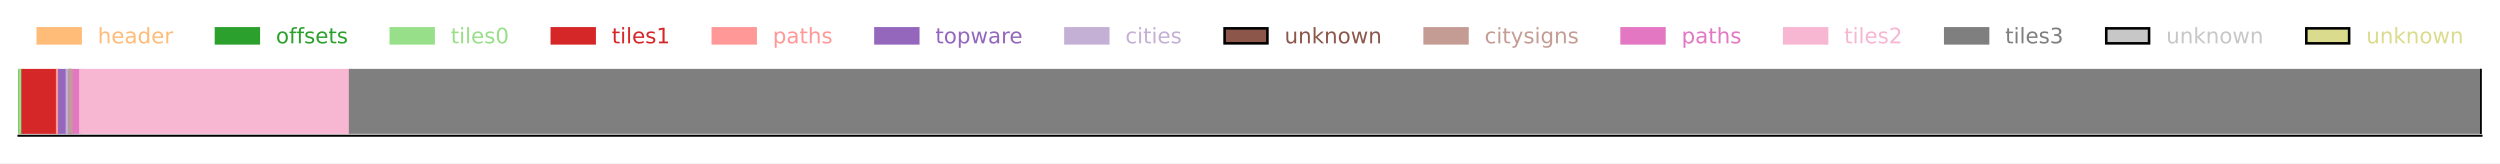
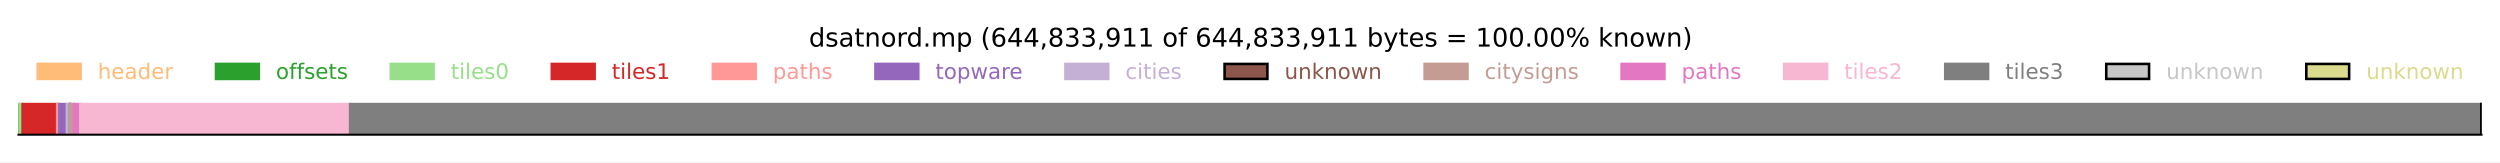
- <svg xmlns="http://www.w3.org/2000/svg" xmlns:xlink="http://www.w3.org/1999/xlink" width="972.635pt" height="63.502pt" viewBox="0 0 972.635 63.502" version="1.1">
+ <svg xmlns="http://www.w3.org/2000/svg" xmlns:xlink="http://www.w3.org/1999/xlink" width="972.635pt" height="63.1pt" viewBox="0 0 972.635 63.1" version="1.1">
  <defs>
    <style type="text/css">*{stroke-linejoin: round; stroke-linecap: butt}</style>
  </defs>
  <g id="figure_1">
    <g id="patch_1">
-       <path d="M 0 63.502  L 972.635 63.502  L 972.635 0  L 0 0  z " style="fill: #ffffff" />
+       <path d="M 0 63.1  L 972.635 63.1  L 972.635 0  L 0 0  z " style="fill: #ffffff" />
    </g>
    <g id="axes_1">
      <g id="patch_2">
-         <path d="M 7.2 52.802  L 965.435 52.802  L 965.435 26.091  L 7.2 26.091  z " style="fill: #ffffff" />
+         <path d="M 7.2 52.4  L 965.435 52.4  L 965.435 39.934  L 7.2 39.934  z " style="fill: #ffffff" />
      </g>
      <g id="patch_3">
-         <path d="M 7.2 51.588  L 7.2 51.588  L 7.2 27.305  L 7.2 27.305  z " clip-path="url(#pae60523524)" style="fill: #ffbb78; stroke: #ffbb78; stroke-linejoin: miter" />
+         <path d="M 7.2 51.833  L 7.2 51.833  L 7.2 40.501  L 7.2 40.501  z " clip-path="url(#pcaab669bfa)" style="fill: #ffbb78; stroke: #ffbb78; stroke-linejoin: miter" />
      </g>
      <g id="patch_4">
-         <path d="M 7.2 51.588  L 7.67 51.588  L 7.67 27.305  L 7.2 27.305  z " clip-path="url(#pae60523524)" style="fill: #2ca02c; stroke: #2ca02c; stroke-linejoin: miter" />
+         <path d="M 7.2 51.833  L 7.67 51.833  L 7.67 40.501  L 7.2 40.501  z " clip-path="url(#pcaab669bfa)" style="fill: #2ca02c; stroke: #2ca02c; stroke-linejoin: miter" />
      </g>
      <g id="patch_5">
-         <path d="M 7.67 51.588  L 8.79 51.588  L 8.79 27.305  L 7.67 27.305  z " clip-path="url(#pae60523524)" style="fill: #98df8a; stroke: #98df8a; stroke-linejoin: miter" />
+         <path d="M 7.67 51.833  L 8.79 51.833  L 8.79 40.501  L 7.67 40.501  z " clip-path="url(#pcaab669bfa)" style="fill: #98df8a; stroke: #98df8a; stroke-linejoin: miter" />
      </g>
      <g id="patch_6">
-         <path d="M 8.79 51.588  L 22.249 51.588  L 22.249 27.305  L 8.79 27.305  z " clip-path="url(#pae60523524)" style="fill: #d62728; stroke: #d62728; stroke-linejoin: miter" />
+         <path d="M 8.79 51.833  L 22.249 51.833  L 22.249 40.501  L 8.79 40.501  z " clip-path="url(#pcaab669bfa)" style="fill: #d62728; stroke: #d62728; stroke-linejoin: miter" />
      </g>
      <g id="patch_7">
-         <path d="M 22.249 51.588  L 23.093 51.588  L 23.093 27.305  L 22.249 27.305  z " clip-path="url(#pae60523524)" style="fill: #ff9896; stroke: #ff9896; stroke-linejoin: miter" />
+         <path d="M 22.249 51.833  L 23.093 51.833  L 23.093 40.501  L 22.249 40.501  z " clip-path="url(#pcaab669bfa)" style="fill: #ff9896; stroke: #ff9896; stroke-linejoin: miter" />
      </g>
      <g id="patch_8">
-         <path d="M 23.093 51.588  L 26.021 51.588  L 26.021 27.305  L 23.093 27.305  z " clip-path="url(#pae60523524)" style="fill: #9467bd; stroke: #9467bd; stroke-linejoin: miter" />
+         <path d="M 23.093 51.833  L 26.021 51.833  L 26.021 40.501  L 23.093 40.501  z " clip-path="url(#pcaab669bfa)" style="fill: #9467bd; stroke: #9467bd; stroke-linejoin: miter" />
      </g>
      <g id="patch_9">
-         <path d="M 26.021 51.588  L 27.295 51.588  L 27.295 27.305  L 26.021 27.305  z " clip-path="url(#pae60523524)" style="fill: #c5b0d5; stroke: #c5b0d5; stroke-linejoin: miter" />
+         <path d="M 26.021 51.833  L 27.295 51.833  L 27.295 40.501  L 26.021 40.501  z " clip-path="url(#pcaab669bfa)" style="fill: #c5b0d5; stroke: #c5b0d5; stroke-linejoin: miter" />
      </g>
      <g id="patch_10">
-         <path d="M 27.295 51.588  L 27.296 51.588  L 27.296 27.305  L 27.295 27.305  z " clip-path="url(#pae60523524)" style="fill: #8c564b; stroke: #000000; stroke-linejoin: miter" />
+         <path d="M 27.295 51.833  L 27.296 51.833  L 27.296 40.501  L 27.295 40.501  z " clip-path="url(#pcaab669bfa)" style="fill: #8c564b; stroke: #000000; stroke-linejoin: miter" />
      </g>
      <g id="patch_11">
-         <path d="M 27.296 51.588  L 28.753 51.588  L 28.753 27.305  L 27.296 27.305  z " clip-path="url(#pae60523524)" style="fill: #c49c94; stroke: #c49c94; stroke-linejoin: miter" />
+         <path d="M 27.296 51.833  L 28.753 51.833  L 28.753 40.501  L 27.296 40.501  z " clip-path="url(#pcaab669bfa)" style="fill: #c49c94; stroke: #c49c94; stroke-linejoin: miter" />
      </g>
      <g id="patch_12">
-         <path d="M 28.753 51.588  L 31.266 51.588  L 31.266 27.305  L 28.753 27.305  z " clip-path="url(#pae60523524)" style="fill: #e377c2; stroke: #e377c2; stroke-linejoin: miter" />
+         <path d="M 28.753 51.833  L 31.266 51.833  L 31.266 40.501  L 28.753 40.501  z " clip-path="url(#pcaab669bfa)" style="fill: #e377c2; stroke: #e377c2; stroke-linejoin: miter" />
      </g>
      <g id="patch_13">
-         <path d="M 31.266 51.588  L 136.22 51.588  L 136.22 27.305  L 31.266 27.305  z " clip-path="url(#pae60523524)" style="fill: #f7b6d2; stroke: #f7b6d2; stroke-linejoin: miter" />
+         <path d="M 31.266 51.833  L 136.22 51.833  L 136.22 40.501  L 31.266 40.501  z " clip-path="url(#pcaab669bfa)" style="fill: #f7b6d2; stroke: #f7b6d2; stroke-linejoin: miter" />
      </g>
      <g id="patch_14">
-         <path d="M 136.22 51.588  L 965.393 51.588  L 965.393 27.305  L 136.22 27.305  z " clip-path="url(#pae60523524)" style="fill: #7f7f7f; stroke: #7f7f7f; stroke-linejoin: miter" />
+         <path d="M 136.22 51.833  L 965.393 51.833  L 965.393 40.501  L 136.22 40.501  z " clip-path="url(#pcaab669bfa)" style="fill: #7f7f7f; stroke: #7f7f7f; stroke-linejoin: miter" />
      </g>
      <g id="patch_15">
-         <path d="M 965.393 51.588  L 965.422 51.588  L 965.422 27.305  L 965.393 27.305  z " clip-path="url(#pae60523524)" style="fill: #c7c7c7; stroke: #000000; stroke-linejoin: miter" />
+         <path d="M 965.393 51.833  L 965.422 51.833  L 965.422 40.501  L 965.393 40.501  z " clip-path="url(#pcaab669bfa)" style="fill: #c7c7c7; stroke: #000000; stroke-linejoin: miter" />
      </g>
      <g id="patch_16">
-         <path d="M 965.422 51.588  L 965.435 51.588  L 965.435 27.305  L 965.422 27.305  z " clip-path="url(#pae60523524)" style="fill: #dbdb8d; stroke: #000000; stroke-linejoin: miter" />
+         <path d="M 965.422 51.833  L 965.435 51.833  L 965.435 40.501  L 965.422 40.501  z " clip-path="url(#pcaab669bfa)" style="fill: #dbdb8d; stroke: #000000; stroke-linejoin: miter" />
      </g>
      <g id="patch_17">
-         <path d="M 7.2 52.802  L 965.435 52.802  " style="fill: none; stroke: #000000; stroke-width: 0.8; stroke-linejoin: miter; stroke-linecap: square" />
+         <path d="M 7.2 52.4  L 965.435 52.4  " style="fill: none; stroke: #000000; stroke-width: 0.8; stroke-linejoin: miter; stroke-linecap: square" />
      </g>
      <g id="legend_1">
+         <g id="text_1">
+           <g transform="translate(314.7114 18.13044) scale(0.1 -0.1)">
+             <defs>
+               <path id="DejaVuSans-64" d="M 2906 2969  L 2906 4863  L 3481 4863  L 3481 0  L 2906 0  L 2906 525  Q 2725 213 2448 61  Q 2172 -91 1784 -91  Q 1150 -91 751 415  Q 353 922 353 1747  Q 353 2572 751 3078  Q 1150 3584 1784 3584  Q 2172 3584 2448 3432  Q 2725 3281 2906 2969  z M 947 1747  Q 947 1113 1208 752  Q 1469 391 1925 391  Q 2381 391 2643 752  Q 2906 1113 2906 1747  Q 2906 2381 2643 2742  Q 2381 3103 1925 3103  Q 1469 3103 1208 2742  Q 947 2381 947 1747  z " transform="scale(0.015625)" />
+               <path id="DejaVuSans-73" d="M 2834 3397  L 2834 2853  Q 2591 2978 2328 3040  Q 2066 3103 1784 3103  Q 1356 3103 1142 2972  Q 928 2841 928 2578  Q 928 2378 1081 2264  Q 1234 2150 1697 2047  L 1894 2003  Q 2506 1872 2764 1633  Q 3022 1394 3022 966  Q 3022 478 2636 193  Q 2250 -91 1575 -91  Q 1294 -91 989 -36  Q 684 19 347 128  L 347 722  Q 666 556 975 473  Q 1284 391 1588 391  Q 1994 391 2212 530  Q 2431 669 2431 922  Q 2431 1156 2273 1281  Q 2116 1406 1581 1522  L 1381 1569  Q 847 1681 609 1914  Q 372 2147 372 2553  Q 372 3047 722 3315  Q 1072 3584 1716 3584  Q 2034 3584 2315 3537  Q 2597 3491 2834 3397  z " transform="scale(0.015625)" />
+               <path id="DejaVuSans-61" d="M 2194 1759  Q 1497 1759 1228 1600  Q 959 1441 959 1056  Q 959 750 1161 570  Q 1363 391 1709 391  Q 2188 391 2477 730  Q 2766 1069 2766 1631  L 2766 1759  L 2194 1759  z M 3341 1997  L 3341 0  L 2766 0  L 2766 531  Q 2569 213 2275 61  Q 1981 -91 1556 -91  Q 1019 -91 701 211  Q 384 513 384 1019  Q 384 1609 779 1909  Q 1175 2209 1959 2209  L 2766 2209  L 2766 2266  Q 2766 2663 2505 2880  Q 2244 3097 1772 3097  Q 1472 3097 1187 3025  Q 903 2953 641 2809  L 641 3341  Q 956 3463 1253 3523  Q 1550 3584 1831 3584  Q 2591 3584 2966 3190  Q 3341 2797 3341 1997  z " transform="scale(0.015625)" />
+               <path id="DejaVuSans-74" d="M 1172 4494  L 1172 3500  L 2356 3500  L 2356 3053  L 1172 3053  L 1172 1153  Q 1172 725 1289 603  Q 1406 481 1766 481  L 2356 481  L 2356 0  L 1766 0  Q 1100 0 847 248  Q 594 497 594 1153  L 594 3053  L 172 3053  L 172 3500  L 594 3500  L 594 4494  L 1172 4494  z " transform="scale(0.015625)" />
+               <path id="DejaVuSans-6e" d="M 3513 2113  L 3513 0  L 2938 0  L 2938 2094  Q 2938 2591 2744 2837  Q 2550 3084 2163 3084  Q 1697 3084 1428 2787  Q 1159 2491 1159 1978  L 1159 0  L 581 0  L 581 3500  L 1159 3500  L 1159 2956  Q 1366 3272 1645 3428  Q 1925 3584 2291 3584  Q 2894 3584 3203 3211  Q 3513 2838 3513 2113  z " transform="scale(0.015625)" />
+               <path id="DejaVuSans-6f" d="M 1959 3097  Q 1497 3097 1228 2736  Q 959 2375 959 1747  Q 959 1119 1226 758  Q 1494 397 1959 397  Q 2419 397 2687 759  Q 2956 1122 2956 1747  Q 2956 2369 2687 2733  Q 2419 3097 1959 3097  z M 1959 3584  Q 2709 3584 3137 3096  Q 3566 2609 3566 1747  Q 3566 888 3137 398  Q 2709 -91 1959 -91  Q 1206 -91 779 398  Q 353 888 353 1747  Q 353 2609 779 3096  Q 1206 3584 1959 3584  z " transform="scale(0.015625)" />
+               <path id="DejaVuSans-72" d="M 2631 2963  Q 2534 3019 2420 3045  Q 2306 3072 2169 3072  Q 1681 3072 1420 2755  Q 1159 2438 1159 1844  L 1159 0  L 581 0  L 581 3500  L 1159 3500  L 1159 2956  Q 1341 3275 1631 3429  Q 1922 3584 2338 3584  Q 2397 3584 2469 3576  Q 2541 3569 2628 3553  L 2631 2963  z " transform="scale(0.015625)" />
+               <path id="DejaVuSans-2e" d="M 684 794  L 1344 794  L 1344 0  L 684 0  L 684 794  z " transform="scale(0.015625)" />
+               <path id="DejaVuSans-6d" d="M 3328 2828  Q 3544 3216 3844 3400  Q 4144 3584 4550 3584  Q 5097 3584 5394 3201  Q 5691 2819 5691 2113  L 5691 0  L 5113 0  L 5113 2094  Q 5113 2597 4934 2840  Q 4756 3084 4391 3084  Q 3944 3084 3684 2787  Q 3425 2491 3425 1978  L 3425 0  L 2847 0  L 2847 2094  Q 2847 2600 2669 2842  Q 2491 3084 2119 3084  Q 1678 3084 1418 2786  Q 1159 2488 1159 1978  L 1159 0  L 581 0  L 581 3500  L 1159 3500  L 1159 2956  Q 1356 3278 1631 3431  Q 1906 3584 2284 3584  Q 2666 3584 2933 3390  Q 3200 3197 3328 2828  z " transform="scale(0.015625)" />
+               <path id="DejaVuSans-70" d="M 1159 525  L 1159 -1331  L 581 -1331  L 581 3500  L 1159 3500  L 1159 2969  Q 1341 3281 1617 3432  Q 1894 3584 2278 3584  Q 2916 3584 3314 3078  Q 3713 2572 3713 1747  Q 3713 922 3314 415  Q 2916 -91 2278 -91  Q 1894 -91 1617 61  Q 1341 213 1159 525  z M 3116 1747  Q 3116 2381 2855 2742  Q 2594 3103 2138 3103  Q 1681 3103 1420 2742  Q 1159 2381 1159 1747  Q 1159 1113 1420 752  Q 1681 391 2138 391  Q 2594 391 2855 752  Q 3116 1113 3116 1747  z " transform="scale(0.015625)" />
+               <path id="DejaVuSans-20" transform="scale(0.015625)" />
+               <path id="DejaVuSans-28" d="M 1984 4856  Q 1566 4138 1362 3434  Q 1159 2731 1159 2009  Q 1159 1288 1364 580  Q 1569 -128 1984 -844  L 1484 -844  Q 1016 -109 783 600  Q 550 1309 550 2009  Q 550 2706 781 3412  Q 1013 4119 1484 4856  L 1984 4856  z " transform="scale(0.015625)" />
+               <path id="DejaVuSans-36" d="M 2113 2584  Q 1688 2584 1439 2293  Q 1191 2003 1191 1497  Q 1191 994 1439 701  Q 1688 409 2113 409  Q 2538 409 2786 701  Q 3034 994 3034 1497  Q 3034 2003 2786 2293  Q 2538 2584 2113 2584  z M 3366 4563  L 3366 3988  Q 3128 4100 2886 4159  Q 2644 4219 2406 4219  Q 1781 4219 1451 3797  Q 1122 3375 1075 2522  Q 1259 2794 1537 2939  Q 1816 3084 2150 3084  Q 2853 3084 3261 2657  Q 3669 2231 3669 1497  Q 3669 778 3244 343  Q 2819 -91 2113 -91  Q 1303 -91 875 529  Q 447 1150 447 2328  Q 447 3434 972 4092  Q 1497 4750 2381 4750  Q 2619 4750 2861 4703  Q 3103 4656 3366 4563  z " transform="scale(0.015625)" />
+               <path id="DejaVuSans-34" d="M 2419 4116  L 825 1625  L 2419 1625  L 2419 4116  z M 2253 4666  L 3047 4666  L 3047 1625  L 3713 1625  L 3713 1100  L 3047 1100  L 3047 0  L 2419 0  L 2419 1100  L 313 1100  L 313 1709  L 2253 4666  z " transform="scale(0.015625)" />
+               <path id="DejaVuSans-2c" d="M 750 794  L 1409 794  L 1409 256  L 897 -744  L 494 -744  L 750 256  L 750 794  z " transform="scale(0.015625)" />
+               <path id="DejaVuSans-38" d="M 2034 2216  Q 1584 2216 1326 1975  Q 1069 1734 1069 1313  Q 1069 891 1326 650  Q 1584 409 2034 409  Q 2484 409 2743 651  Q 3003 894 3003 1313  Q 3003 1734 2745 1975  Q 2488 2216 2034 2216  z M 1403 2484  Q 997 2584 770 2862  Q 544 3141 544 3541  Q 544 4100 942 4425  Q 1341 4750 2034 4750  Q 2731 4750 3128 4425  Q 3525 4100 3525 3541  Q 3525 3141 3298 2862  Q 3072 2584 2669 2484  Q 3125 2378 3379 2068  Q 3634 1759 3634 1313  Q 3634 634 3220 271  Q 2806 -91 2034 -91  Q 1263 -91 848 271  Q 434 634 434 1313  Q 434 1759 690 2068  Q 947 2378 1403 2484  z M 1172 3481  Q 1172 3119 1398 2916  Q 1625 2713 2034 2713  Q 2441 2713 2670 2916  Q 2900 3119 2900 3481  Q 2900 3844 2670 4047  Q 2441 4250 2034 4250  Q 1625 4250 1398 4047  Q 1172 3844 1172 3481  z " transform="scale(0.015625)" />
+               <path id="DejaVuSans-33" d="M 2597 2516  Q 3050 2419 3304 2112  Q 3559 1806 3559 1356  Q 3559 666 3084 287  Q 2609 -91 1734 -91  Q 1441 -91 1130 -33  Q 819 25 488 141  L 488 750  Q 750 597 1062 519  Q 1375 441 1716 441  Q 2309 441 2620 675  Q 2931 909 2931 1356  Q 2931 1769 2642 2001  Q 2353 2234 1838 2234  L 1294 2234  L 1294 2753  L 1863 2753  Q 2328 2753 2575 2939  Q 2822 3125 2822 3475  Q 2822 3834 2567 4026  Q 2313 4219 1838 4219  Q 1578 4219 1281 4162  Q 984 4106 628 3988  L 628 4550  Q 988 4650 1302 4700  Q 1616 4750 1894 4750  Q 2613 4750 3031 4423  Q 3450 4097 3450 3541  Q 3450 3153 3228 2886  Q 3006 2619 2597 2516  z " transform="scale(0.015625)" />
+               <path id="DejaVuSans-39" d="M 703 97  L 703 672  Q 941 559 1184 500  Q 1428 441 1663 441  Q 2288 441 2617 861  Q 2947 1281 2994 2138  Q 2813 1869 2534 1725  Q 2256 1581 1919 1581  Q 1219 1581 811 2004  Q 403 2428 403 3163  Q 403 3881 828 4315  Q 1253 4750 1959 4750  Q 2769 4750 3195 4129  Q 3622 3509 3622 2328  Q 3622 1225 3098 567  Q 2575 -91 1691 -91  Q 1453 -91 1209 -44  Q 966 3 703 97  z M 1959 2075  Q 2384 2075 2632 2365  Q 2881 2656 2881 3163  Q 2881 3666 2632 3958  Q 2384 4250 1959 4250  Q 1534 4250 1286 3958  Q 1038 3666 1038 3163  Q 1038 2656 1286 2365  Q 1534 2075 1959 2075  z " transform="scale(0.015625)" />
+               <path id="DejaVuSans-31" d="M 794 531  L 1825 531  L 1825 4091  L 703 3866  L 703 4441  L 1819 4666  L 2450 4666  L 2450 531  L 3481 531  L 3481 0  L 794 0  L 794 531  z " transform="scale(0.015625)" />
+               <path id="DejaVuSans-66" d="M 2375 4863  L 2375 4384  L 1825 4384  Q 1516 4384 1395 4259  Q 1275 4134 1275 3809  L 1275 3500  L 2222 3500  L 2222 3053  L 1275 3053  L 1275 0  L 697 0  L 697 3053  L 147 3053  L 147 3500  L 697 3500  L 697 3744  Q 697 4328 969 4595  Q 1241 4863 1831 4863  L 2375 4863  z " transform="scale(0.015625)" />
+               <path id="DejaVuSans-62" d="M 3116 1747  Q 3116 2381 2855 2742  Q 2594 3103 2138 3103  Q 1681 3103 1420 2742  Q 1159 2381 1159 1747  Q 1159 1113 1420 752  Q 1681 391 2138 391  Q 2594 391 2855 752  Q 3116 1113 3116 1747  z M 1159 2969  Q 1341 3281 1617 3432  Q 1894 3584 2278 3584  Q 2916 3584 3314 3078  Q 3713 2572 3713 1747  Q 3713 922 3314 415  Q 2916 -91 2278 -91  Q 1894 -91 1617 61  Q 1341 213 1159 525  L 1159 0  L 581 0  L 581 4863  L 1159 4863  L 1159 2969  z " transform="scale(0.015625)" />
+               <path id="DejaVuSans-79" d="M 2059 -325  Q 1816 -950 1584 -1140  Q 1353 -1331 966 -1331  L 506 -1331  L 506 -850  L 844 -850  Q 1081 -850 1212 -737  Q 1344 -625 1503 -206  L 1606 56  L 191 3500  L 800 3500  L 1894 763  L 2988 3500  L 3597 3500  L 2059 -325  z " transform="scale(0.015625)" />
+               <path id="DejaVuSans-65" d="M 3597 1894  L 3597 1613  L 953 1613  Q 991 1019 1311 708  Q 1631 397 2203 397  Q 2534 397 2845 478  Q 3156 559 3463 722  L 3463 178  Q 3153 47 2828 -22  Q 2503 -91 2169 -91  Q 1331 -91 842 396  Q 353 884 353 1716  Q 353 2575 817 3079  Q 1281 3584 2069 3584  Q 2775 3584 3186 3129  Q 3597 2675 3597 1894  z M 3022 2063  Q 3016 2534 2758 2815  Q 2500 3097 2075 3097  Q 1594 3097 1305 2825  Q 1016 2553 972 2059  L 3022 2063  z " transform="scale(0.015625)" />
+               <path id="DejaVuSans-3d" d="M 678 2906  L 4684 2906  L 4684 2381  L 678 2381  L 678 2906  z M 678 1631  L 4684 1631  L 4684 1100  L 678 1100  L 678 1631  z " transform="scale(0.015625)" />
+               <path id="DejaVuSans-30" d="M 2034 4250  Q 1547 4250 1301 3770  Q 1056 3291 1056 2328  Q 1056 1369 1301 889  Q 1547 409 2034 409  Q 2525 409 2770 889  Q 3016 1369 3016 2328  Q 3016 3291 2770 3770  Q 2525 4250 2034 4250  z M 2034 4750  Q 2819 4750 3233 4129  Q 3647 3509 3647 2328  Q 3647 1150 3233 529  Q 2819 -91 2034 -91  Q 1250 -91 836 529  Q 422 1150 422 2328  Q 422 3509 836 4129  Q 1250 4750 2034 4750  z " transform="scale(0.015625)" />
+               <path id="DejaVuSans-25" d="M 4653 2053  Q 4381 2053 4226 1822  Q 4072 1591 4072 1178  Q 4072 772 4226 539  Q 4381 306 4653 306  Q 4919 306 5073 539  Q 5228 772 5228 1178  Q 5228 1588 5073 1820  Q 4919 2053 4653 2053  z M 4653 2450  Q 5147 2450 5437 2106  Q 5728 1763 5728 1178  Q 5728 594 5436 251  Q 5144 -91 4653 -91  Q 4153 -91 3862 251  Q 3572 594 3572 1178  Q 3572 1766 3864 2108  Q 4156 2450 4653 2450  z M 1428 4353  Q 1159 4353 1004 4120  Q 850 3888 850 3481  Q 850 3069 1003 2837  Q 1156 2606 1428 2606  Q 1700 2606 1854 2837  Q 2009 3069 2009 3481  Q 2009 3884 1853 4118  Q 1697 4353 1428 4353  z M 4250 4750  L 4750 4750  L 1831 -91  L 1331 -91  L 4250 4750  z M 1428 4750  Q 1922 4750 2215 4408  Q 2509 4066 2509 3481  Q 2509 2891 2217 2550  Q 1925 2209 1428 2209  Q 931 2209 642 2551  Q 353 2894 353 3481  Q 353 4063 643 4406  Q 934 4750 1428 4750  z " transform="scale(0.015625)" />
+               <path id="DejaVuSans-6b" d="M 581 4863  L 1159 4863  L 1159 1991  L 2875 3500  L 3609 3500  L 1753 1863  L 3688 0  L 2938 0  L 1159 1709  L 1159 0  L 581 0  L 581 4863  z " transform="scale(0.015625)" />
+               <path id="DejaVuSans-77" d="M 269 3500  L 844 3500  L 1563 769  L 2278 3500  L 2956 3500  L 3675 769  L 4391 3500  L 4966 3500  L 4050 0  L 3372 0  L 2619 2869  L 1863 0  L 1184 0  L 269 3500  z " transform="scale(0.015625)" />
+               <path id="DejaVuSans-29" d="M 513 4856  L 1013 4856  Q 1481 4119 1714 3412  Q 1947 2706 1947 2009  Q 1947 1309 1714 600  Q 1481 -109 1013 -844  L 513 -844  Q 928 -128 1133 580  Q 1338 1288 1338 2009  Q 1338 2731 1133 3434  Q 928 4138 513 4856  z " transform="scale(0.015625)" />
+             </defs>
+             <use xlink:href="#DejaVuSans-64" />
+             <use xlink:href="#DejaVuSans-73" x="63.477" />
+             <use xlink:href="#DejaVuSans-61" x="115.576" />
+             <use xlink:href="#DejaVuSans-74" x="176.855" />
+             <use xlink:href="#DejaVuSans-6e" x="216.064" />
+             <use xlink:href="#DejaVuSans-6f" x="279.443" />
+             <use xlink:href="#DejaVuSans-72" x="340.625" />
+             <use xlink:href="#DejaVuSans-64" x="379.988" />
+             <use xlink:href="#DejaVuSans-2e" x="443.465" />
+             <use xlink:href="#DejaVuSans-6d" x="475.252" />
+             <use xlink:href="#DejaVuSans-70" x="572.664" />
+             <use xlink:href="#DejaVuSans-20" x="636.141" />
+             <use xlink:href="#DejaVuSans-28" x="667.928" />
+             <use xlink:href="#DejaVuSans-36" x="706.941" />
+             <use xlink:href="#DejaVuSans-34" x="770.564" />
+             <use xlink:href="#DejaVuSans-34" x="834.188" />
+             <use xlink:href="#DejaVuSans-2c" x="897.811" />
+             <use xlink:href="#DejaVuSans-38" x="929.598" />
+             <use xlink:href="#DejaVuSans-33" x="993.221" />
+             <use xlink:href="#DejaVuSans-33" x="1056.844" />
+             <use xlink:href="#DejaVuSans-2c" x="1120.467" />
+             <use xlink:href="#DejaVuSans-39" x="1152.254" />
+             <use xlink:href="#DejaVuSans-31" x="1215.877" />
+             <use xlink:href="#DejaVuSans-31" x="1279.5" />
+             <use xlink:href="#DejaVuSans-20" x="1343.123" />
+             <use xlink:href="#DejaVuSans-6f" x="1374.91" />
+             <use xlink:href="#DejaVuSans-66" x="1436.092" />
+             <use xlink:href="#DejaVuSans-20" x="1471.297" />
+             <use xlink:href="#DejaVuSans-36" x="1503.084" />
+             <use xlink:href="#DejaVuSans-34" x="1566.707" />
+             <use xlink:href="#DejaVuSans-34" x="1630.33" />
+             <use xlink:href="#DejaVuSans-2c" x="1693.953" />
+             <use xlink:href="#DejaVuSans-38" x="1725.74" />
+             <use xlink:href="#DejaVuSans-33" x="1789.363" />
+             <use xlink:href="#DejaVuSans-33" x="1852.986" />
+             <use xlink:href="#DejaVuSans-2c" x="1916.609" />
+             <use xlink:href="#DejaVuSans-39" x="1948.396" />
+             <use xlink:href="#DejaVuSans-31" x="2012.02" />
+             <use xlink:href="#DejaVuSans-31" x="2075.643" />
+             <use xlink:href="#DejaVuSans-20" x="2139.266" />
+             <use xlink:href="#DejaVuSans-62" x="2171.053" />
+             <use xlink:href="#DejaVuSans-79" x="2234.529" />
+             <use xlink:href="#DejaVuSans-74" x="2293.709" />
+             <use xlink:href="#DejaVuSans-65" x="2332.918" />
+             <use xlink:href="#DejaVuSans-73" x="2394.441" />
+             <use xlink:href="#DejaVuSans-20" x="2446.541" />
+             <use xlink:href="#DejaVuSans-3d" x="2478.328" />
+             <use xlink:href="#DejaVuSans-20" x="2562.117" />
+             <use xlink:href="#DejaVuSans-31" x="2593.904" />
+             <use xlink:href="#DejaVuSans-30" x="2657.527" />
+             <use xlink:href="#DejaVuSans-30" x="2721.15" />
+             <use xlink:href="#DejaVuSans-2e" x="2784.773" />
+             <use xlink:href="#DejaVuSans-30" x="2816.561" />
+             <use xlink:href="#DejaVuSans-30" x="2880.184" />
+             <use xlink:href="#DejaVuSans-25" x="2943.807" />
+             <use xlink:href="#DejaVuSans-20" x="3038.826" />
+             <use xlink:href="#DejaVuSans-6b" x="3070.613" />
+             <use xlink:href="#DejaVuSans-6e" x="3128.523" />
+             <use xlink:href="#DejaVuSans-6f" x="3191.902" />
+             <use xlink:href="#DejaVuSans-77" x="3253.084" />
+             <use xlink:href="#DejaVuSans-6e" x="3334.871" />
+             <use xlink:href="#DejaVuSans-29" x="3398.25" />
+           </g>
+         </g>
        <g id="patch_18">
-           <path d="M 14.697 16.861  L 31.357 16.861  L 31.357 11.03  L 14.697 11.03  z " style="fill: #ffbb78; stroke: #ffbb78; stroke-linejoin: miter" />
-         </g>
-         <g id="text_1">
-           <g style="fill: #ffbb78" transform="translate(38.021 16.8615) scale(0.0833 -0.0833)">
+           <path d="M 14.697 30.705  L 31.357 30.705  L 31.357 24.874  L 14.697 24.874  z " style="fill: #ffbb78; stroke: #ffbb78; stroke-linejoin: miter" />
+         </g>
+         <g id="text_2">
+           <g style="fill: #ffbb78" transform="translate(38.021 30.70462) scale(0.0833 -0.0833)">
            <defs>
              <path id="DejaVuSans-68" d="M 3513 2113  L 3513 0  L 2938 0  L 2938 2094  Q 2938 2591 2744 2837  Q 2550 3084 2163 3084  Q 1697 3084 1428 2787  Q 1159 2491 1159 1978  L 1159 0  L 581 0  L 581 4863  L 1159 4863  L 1159 2956  Q 1366 3272 1645 3428  Q 1925 3584 2291 3584  Q 2894 3584 3203 3211  Q 3513 2838 3513 2113  z " transform="scale(0.015625)" />
-               <path id="DejaVuSans-65" d="M 3597 1894  L 3597 1613  L 953 1613  Q 991 1019 1311 708  Q 1631 397 2203 397  Q 2534 397 2845 478  Q 3156 559 3463 722  L 3463 178  Q 3153 47 2828 -22  Q 2503 -91 2169 -91  Q 1331 -91 842 396  Q 353 884 353 1716  Q 353 2575 817 3079  Q 1281 3584 2069 3584  Q 2775 3584 3186 3129  Q 3597 2675 3597 1894  z M 3022 2063  Q 3016 2534 2758 2815  Q 2500 3097 2075 3097  Q 1594 3097 1305 2825  Q 1016 2553 972 2059  L 3022 2063  z " transform="scale(0.015625)" />
-               <path id="DejaVuSans-61" d="M 2194 1759  Q 1497 1759 1228 1600  Q 959 1441 959 1056  Q 959 750 1161 570  Q 1363 391 1709 391  Q 2188 391 2477 730  Q 2766 1069 2766 1631  L 2766 1759  L 2194 1759  z M 3341 1997  L 3341 0  L 2766 0  L 2766 531  Q 2569 213 2275 61  Q 1981 -91 1556 -91  Q 1019 -91 701 211  Q 384 513 384 1019  Q 384 1609 779 1909  Q 1175 2209 1959 2209  L 2766 2209  L 2766 2266  Q 2766 2663 2505 2880  Q 2244 3097 1772 3097  Q 1472 3097 1187 3025  Q 903 2953 641 2809  L 641 3341  Q 956 3463 1253 3523  Q 1550 3584 1831 3584  Q 2591 3584 2966 3190  Q 3341 2797 3341 1997  z " transform="scale(0.015625)" />
-               <path id="DejaVuSans-64" d="M 2906 2969  L 2906 4863  L 3481 4863  L 3481 0  L 2906 0  L 2906 525  Q 2725 213 2448 61  Q 2172 -91 1784 -91  Q 1150 -91 751 415  Q 353 922 353 1747  Q 353 2572 751 3078  Q 1150 3584 1784 3584  Q 2172 3584 2448 3432  Q 2725 3281 2906 2969  z M 947 1747  Q 947 1113 1208 752  Q 1469 391 1925 391  Q 2381 391 2643 752  Q 2906 1113 2906 1747  Q 2906 2381 2643 2742  Q 2381 3103 1925 3103  Q 1469 3103 1208 2742  Q 947 2381 947 1747  z " transform="scale(0.015625)" />
-               <path id="DejaVuSans-72" d="M 2631 2963  Q 2534 3019 2420 3045  Q 2306 3072 2169 3072  Q 1681 3072 1420 2755  Q 1159 2438 1159 1844  L 1159 0  L 581 0  L 581 3500  L 1159 3500  L 1159 2956  Q 1341 3275 1631 3429  Q 1922 3584 2338 3584  Q 2397 3584 2469 3576  Q 2541 3569 2628 3553  L 2631 2963  z " transform="scale(0.015625)" />
            </defs>
            <use xlink:href="#DejaVuSans-68" />
            <use xlink:href="#DejaVuSans-65" x="63.379" />
            <use xlink:href="#DejaVuSans-61" x="124.902" />
            <use xlink:href="#DejaVuSans-64" x="186.182" />
            <use xlink:href="#DejaVuSans-65" x="249.658" />
            <use xlink:href="#DejaVuSans-72" x="311.182" />
          </g>
        </g>
        <g id="patch_19">
-           <path d="M 84.029 16.861  L 100.689 16.861  L 100.689 11.03  L 84.029 11.03  z " style="fill: #2ca02c; stroke: #2ca02c; stroke-linejoin: miter" />
-         </g>
-         <g id="text_2">
-           <g style="fill: #2ca02c" transform="translate(107.3526 16.8615) scale(0.0833 -0.0833)">
-             <defs>
-               <path id="DejaVuSans-6f" d="M 1959 3097  Q 1497 3097 1228 2736  Q 959 2375 959 1747  Q 959 1119 1226 758  Q 1494 397 1959 397  Q 2419 397 2687 759  Q 2956 1122 2956 1747  Q 2956 2369 2687 2733  Q 2419 3097 1959 3097  z M 1959 3584  Q 2709 3584 3137 3096  Q 3566 2609 3566 1747  Q 3566 888 3137 398  Q 2709 -91 1959 -91  Q 1206 -91 779 398  Q 353 888 353 1747  Q 353 2609 779 3096  Q 1206 3584 1959 3584  z " transform="scale(0.015625)" />
-               <path id="DejaVuSans-66" d="M 2375 4863  L 2375 4384  L 1825 4384  Q 1516 4384 1395 4259  Q 1275 4134 1275 3809  L 1275 3500  L 2222 3500  L 2222 3053  L 1275 3053  L 1275 0  L 697 0  L 697 3053  L 147 3053  L 147 3500  L 697 3500  L 697 3744  Q 697 4328 969 4595  Q 1241 4863 1831 4863  L 2375 4863  z " transform="scale(0.015625)" />
-               <path id="DejaVuSans-73" d="M 2834 3397  L 2834 2853  Q 2591 2978 2328 3040  Q 2066 3103 1784 3103  Q 1356 3103 1142 2972  Q 928 2841 928 2578  Q 928 2378 1081 2264  Q 1234 2150 1697 2047  L 1894 2003  Q 2506 1872 2764 1633  Q 3022 1394 3022 966  Q 3022 478 2636 193  Q 2250 -91 1575 -91  Q 1294 -91 989 -36  Q 684 19 347 128  L 347 722  Q 666 556 975 473  Q 1284 391 1588 391  Q 1994 391 2212 530  Q 2431 669 2431 922  Q 2431 1156 2273 1281  Q 2116 1406 1581 1522  L 1381 1569  Q 847 1681 609 1914  Q 372 2147 372 2553  Q 372 3047 722 3315  Q 1072 3584 1716 3584  Q 2034 3584 2315 3537  Q 2597 3491 2834 3397  z " transform="scale(0.015625)" />
-               <path id="DejaVuSans-74" d="M 1172 4494  L 1172 3500  L 2356 3500  L 2356 3053  L 1172 3053  L 1172 1153  Q 1172 725 1289 603  Q 1406 481 1766 481  L 2356 481  L 2356 0  L 1766 0  Q 1100 0 847 248  Q 594 497 594 1153  L 594 3053  L 172 3053  L 172 3500  L 594 3500  L 594 4494  L 1172 4494  z " transform="scale(0.015625)" />
-             </defs>
+           <path d="M 84.029 30.705  L 100.689 30.705  L 100.689 24.874  L 84.029 24.874  z " style="fill: #2ca02c; stroke: #2ca02c; stroke-linejoin: miter" />
+         </g>
+         <g id="text_3">
+           <g style="fill: #2ca02c" transform="translate(107.3526 30.70462) scale(0.0833 -0.0833)">
            <use xlink:href="#DejaVuSans-6f" />
            <use xlink:href="#DejaVuSans-66" x="61.182" />
            <use xlink:href="#DejaVuSans-66" x="96.387" />
            <use xlink:href="#DejaVuSans-73" x="131.592" />
            <use xlink:href="#DejaVuSans-65" x="183.691" />
            <use xlink:href="#DejaVuSans-74" x="245.215" />
            <use xlink:href="#DejaVuSans-73" x="284.424" />
          </g>
        </g>
        <g id="patch_20">
-           <path d="M 152.044 16.861  L 168.704 16.861  L 168.704 11.03  L 152.044 11.03  z " style="fill: #98df8a; stroke: #98df8a; stroke-linejoin: miter" />
-         </g>
-         <g id="text_3">
-           <g style="fill: #98df8a" transform="translate(175.3684 16.8615) scale(0.0833 -0.0833)">
+           <path d="M 152.044 30.705  L 168.704 30.705  L 168.704 24.874  L 152.044 24.874  z " style="fill: #98df8a; stroke: #98df8a; stroke-linejoin: miter" />
+         </g>
+         <g id="text_4">
+           <g style="fill: #98df8a" transform="translate(175.3684 30.70462) scale(0.0833 -0.0833)">
            <defs>
              <path id="DejaVuSans-69" d="M 603 3500  L 1178 3500  L 1178 0  L 603 0  L 603 3500  z M 603 4863  L 1178 4863  L 1178 4134  L 603 4134  L 603 4863  z " transform="scale(0.015625)" />
              <path id="DejaVuSans-6c" d="M 603 4863  L 1178 4863  L 1178 0  L 603 0  L 603 4863  z " transform="scale(0.015625)" />
-               <path id="DejaVuSans-30" d="M 2034 4250  Q 1547 4250 1301 3770  Q 1056 3291 1056 2328  Q 1056 1369 1301 889  Q 1547 409 2034 409  Q 2525 409 2770 889  Q 3016 1369 3016 2328  Q 3016 3291 2770 3770  Q 2525 4250 2034 4250  z M 2034 4750  Q 2819 4750 3233 4129  Q 3647 3509 3647 2328  Q 3647 1150 3233 529  Q 2819 -91 2034 -91  Q 1250 -91 836 529  Q 422 1150 422 2328  Q 422 3509 836 4129  Q 1250 4750 2034 4750  z " transform="scale(0.015625)" />
            </defs>
            <use xlink:href="#DejaVuSans-74" />
            <use xlink:href="#DejaVuSans-69" x="39.209" />
            <use xlink:href="#DejaVuSans-6c" x="66.992" />
            <use xlink:href="#DejaVuSans-65" x="94.775" />
            <use xlink:href="#DejaVuSans-73" x="156.299" />
            <use xlink:href="#DejaVuSans-30" x="208.398" />
          </g>
        </g>
        <g id="patch_21">
-           <path d="M 214.687 16.861  L 231.347 16.861  L 231.347 11.03  L 214.687 11.03  z " style="fill: #d62728; stroke: #d62728; stroke-linejoin: miter" />
-         </g>
-         <g id="text_4">
-           <g style="fill: #d62728" transform="translate(238.0113 16.8615) scale(0.0833 -0.0833)">
-             <defs>
-               <path id="DejaVuSans-31" d="M 794 531  L 1825 531  L 1825 4091  L 703 3866  L 703 4441  L 1819 4666  L 2450 4666  L 2450 531  L 3481 531  L 3481 0  L 794 0  L 794 531  z " transform="scale(0.015625)" />
-             </defs>
+           <path d="M 214.687 30.705  L 231.347 30.705  L 231.347 24.874  L 214.687 24.874  z " style="fill: #d62728; stroke: #d62728; stroke-linejoin: miter" />
+         </g>
+         <g id="text_5">
+           <g style="fill: #d62728" transform="translate(238.0113 30.70462) scale(0.0833 -0.0833)">
            <use xlink:href="#DejaVuSans-74" />
            <use xlink:href="#DejaVuSans-69" x="39.209" />
            <use xlink:href="#DejaVuSans-6c" x="66.992" />
            <use xlink:href="#DejaVuSans-65" x="94.775" />
            <use xlink:href="#DejaVuSans-73" x="156.299" />
            <use xlink:href="#DejaVuSans-31" x="208.398" />
          </g>
        </g>
        <g id="patch_22">
-           <path d="M 277.33 16.861  L 293.99 16.861  L 293.99 11.03  L 277.33 11.03  z " style="fill: #ff9896; stroke: #ff9896; stroke-linejoin: miter" />
-         </g>
-         <g id="text_5">
-           <g style="fill: #ff9896" transform="translate(300.6542 16.8615) scale(0.0833 -0.0833)">
-             <defs>
-               <path id="DejaVuSans-70" d="M 1159 525  L 1159 -1331  L 581 -1331  L 581 3500  L 1159 3500  L 1159 2969  Q 1341 3281 1617 3432  Q 1894 3584 2278 3584  Q 2916 3584 3314 3078  Q 3713 2572 3713 1747  Q 3713 922 3314 415  Q 2916 -91 2278 -91  Q 1894 -91 1617 61  Q 1341 213 1159 525  z M 3116 1747  Q 3116 2381 2855 2742  Q 2594 3103 2138 3103  Q 1681 3103 1420 2742  Q 1159 2381 1159 1747  Q 1159 1113 1420 752  Q 1681 391 2138 391  Q 2594 391 2855 752  Q 3116 1113 3116 1747  z " transform="scale(0.015625)" />
-             </defs>
+           <path d="M 277.33 30.705  L 293.99 30.705  L 293.99 24.874  L 277.33 24.874  z " style="fill: #ff9896; stroke: #ff9896; stroke-linejoin: miter" />
+         </g>
+         <g id="text_6">
+           <g style="fill: #ff9896" transform="translate(300.6542 30.70462) scale(0.0833 -0.0833)">
            <use xlink:href="#DejaVuSans-70" />
            <use xlink:href="#DejaVuSans-61" x="63.477" />
            <use xlink:href="#DejaVuSans-74" x="124.756" />
            <use xlink:href="#DejaVuSans-68" x="163.965" />
            <use xlink:href="#DejaVuSans-73" x="227.344" />
          </g>
        </g>
        <g id="patch_23">
-           <path d="M 340.591 16.861  L 357.251 16.861  L 357.251 11.03  L 340.591 11.03  z " style="fill: #9467bd; stroke: #9467bd; stroke-linejoin: miter" />
-         </g>
-         <g id="text_6">
-           <g style="fill: #9467bd" transform="translate(363.9153 16.8615) scale(0.0833 -0.0833)">
-             <defs>
-               <path id="DejaVuSans-77" d="M 269 3500  L 844 3500  L 1563 769  L 2278 3500  L 2956 3500  L 3675 769  L 4391 3500  L 4966 3500  L 4050 0  L 3372 0  L 2619 2869  L 1863 0  L 1184 0  L 269 3500  z " transform="scale(0.015625)" />
-             </defs>
+           <path d="M 340.591 30.705  L 357.251 30.705  L 357.251 24.874  L 340.591 24.874  z " style="fill: #9467bd; stroke: #9467bd; stroke-linejoin: miter" />
+         </g>
+         <g id="text_7">
+           <g style="fill: #9467bd" transform="translate(363.9153 30.70462) scale(0.0833 -0.0833)">
            <use xlink:href="#DejaVuSans-74" />
            <use xlink:href="#DejaVuSans-6f" x="39.209" />
            <use xlink:href="#DejaVuSans-70" x="100.391" />
            <use xlink:href="#DejaVuSans-77" x="163.867" />
            <use xlink:href="#DejaVuSans-61" x="245.654" />
            <use xlink:href="#DejaVuSans-72" x="306.934" />
            <use xlink:href="#DejaVuSans-65" x="345.797" />
          </g>
        </g>
        <g id="patch_24">
-           <path d="M 414.506 16.861  L 431.166 16.861  L 431.166 11.03  L 414.506 11.03  z " style="fill: #c5b0d5; stroke: #c5b0d5; stroke-linejoin: miter" />
-         </g>
-         <g id="text_7">
-           <g style="fill: #c5b0d5" transform="translate(437.8298 16.8615) scale(0.0833 -0.0833)">
+           <path d="M 414.506 30.705  L 431.166 30.705  L 431.166 24.874  L 414.506 24.874  z " style="fill: #c5b0d5; stroke: #c5b0d5; stroke-linejoin: miter" />
+         </g>
+         <g id="text_8">
+           <g style="fill: #c5b0d5" transform="translate(437.8298 30.70462) scale(0.0833 -0.0833)">
            <defs>
              <path id="DejaVuSans-63" d="M 3122 3366  L 3122 2828  Q 2878 2963 2633 3030  Q 2388 3097 2138 3097  Q 1578 3097 1268 2742  Q 959 2388 959 1747  Q 959 1106 1268 751  Q 1578 397 2138 397  Q 2388 397 2633 464  Q 2878 531 3122 666  L 3122 134  Q 2881 22 2623 -34  Q 2366 -91 2075 -91  Q 1284 -91 818 406  Q 353 903 353 1747  Q 353 2603 823 3093  Q 1294 3584 2113 3584  Q 2378 3584 2631 3529  Q 2884 3475 3122 3366  z " transform="scale(0.015625)" />
            </defs>
            <use xlink:href="#DejaVuSans-63" />
            <use xlink:href="#DejaVuSans-69" x="54.98" />
            <use xlink:href="#DejaVuSans-74" x="82.764" />
            <use xlink:href="#DejaVuSans-69" x="121.973" />
            <use xlink:href="#DejaVuSans-65" x="149.756" />
            <use xlink:href="#DejaVuSans-73" x="211.279" />
          </g>
        </g>
        <g id="patch_25">
-           <path d="M 476.429 16.861  L 493.089 16.861  L 493.089 11.03  L 476.429 11.03  z " style="fill: #8c564b; stroke: #000000; stroke-linejoin: miter" />
-         </g>
-         <g id="text_8">
-           <g style="fill: #8c564b" transform="translate(499.7529 16.8615) scale(0.0833 -0.0833)">
+           <path d="M 476.429 30.705  L 493.089 30.705  L 493.089 24.874  L 476.429 24.874  z " style="fill: #8c564b; stroke: #000000; stroke-linejoin: miter" />
+         </g>
+         <g id="text_9">
+           <g style="fill: #8c564b" transform="translate(499.7529 30.70462) scale(0.0833 -0.0833)">
            <defs>
              <path id="DejaVuSans-75" d="M 544 1381  L 544 3500  L 1119 3500  L 1119 1403  Q 1119 906 1312 657  Q 1506 409 1894 409  Q 2359 409 2629 706  Q 2900 1003 2900 1516  L 2900 3500  L 3475 3500  L 3475 0  L 2900 0  L 2900 538  Q 2691 219 2414 64  Q 2138 -91 1772 -91  Q 1169 -91 856 284  Q 544 659 544 1381  z M 1991 3584  L 1991 3584  z " transform="scale(0.015625)" />
-               <path id="DejaVuSans-6e" d="M 3513 2113  L 3513 0  L 2938 0  L 2938 2094  Q 2938 2591 2744 2837  Q 2550 3084 2163 3084  Q 1697 3084 1428 2787  Q 1159 2491 1159 1978  L 1159 0  L 581 0  L 581 3500  L 1159 3500  L 1159 2956  Q 1366 3272 1645 3428  Q 1925 3584 2291 3584  Q 2894 3584 3203 3211  Q 3513 2838 3513 2113  z " transform="scale(0.015625)" />
-               <path id="DejaVuSans-6b" d="M 581 4863  L 1159 4863  L 1159 1991  L 2875 3500  L 3609 3500  L 1753 1863  L 3688 0  L 2938 0  L 1159 1709  L 1159 0  L 581 0  L 581 4863  z " transform="scale(0.015625)" />
            </defs>
            <use xlink:href="#DejaVuSans-75" />
            <use xlink:href="#DejaVuSans-6e" x="63.379" />
            <use xlink:href="#DejaVuSans-6b" x="126.758" />
            <use xlink:href="#DejaVuSans-6e" x="184.668" />
            <use xlink:href="#DejaVuSans-6f" x="248.047" />
            <use xlink:href="#DejaVuSans-77" x="309.229" />
            <use xlink:href="#DejaVuSans-6e" x="391.016" />
          </g>
        </g>
        <g id="patch_26">
-           <path d="M 554.262 16.861  L 570.922 16.861  L 570.922 11.03  L 554.262 11.03  z " style="fill: #c49c94; stroke: #c49c94; stroke-linejoin: miter" />
-         </g>
-         <g id="text_9">
-           <g style="fill: #c49c94" transform="translate(577.5863 16.8615) scale(0.0833 -0.0833)">
-             <defs>
-               <path id="DejaVuSans-79" d="M 2059 -325  Q 1816 -950 1584 -1140  Q 1353 -1331 966 -1331  L 506 -1331  L 506 -850  L 844 -850  Q 1081 -850 1212 -737  Q 1344 -625 1503 -206  L 1606 56  L 191 3500  L 800 3500  L 1894 763  L 2988 3500  L 3597 3500  L 2059 -325  z " transform="scale(0.015625)" />
+           <path d="M 554.262 30.705  L 570.922 30.705  L 570.922 24.874  L 554.262 24.874  z " style="fill: #c49c94; stroke: #c49c94; stroke-linejoin: miter" />
+         </g>
+         <g id="text_10">
+           <g style="fill: #c49c94" transform="translate(577.5863 30.70462) scale(0.0833 -0.0833)">
+             <defs>
              <path id="DejaVuSans-67" d="M 2906 1791  Q 2906 2416 2648 2759  Q 2391 3103 1925 3103  Q 1463 3103 1205 2759  Q 947 2416 947 1791  Q 947 1169 1205 825  Q 1463 481 1925 481  Q 2391 481 2648 825  Q 2906 1169 2906 1791  z M 3481 434  Q 3481 -459 3084 -895  Q 2688 -1331 1869 -1331  Q 1566 -1331 1297 -1286  Q 1028 -1241 775 -1147  L 775 -588  Q 1028 -725 1275 -790  Q 1522 -856 1778 -856  Q 2344 -856 2625 -561  Q 2906 -266 2906 331  L 2906 616  Q 2728 306 2450 153  Q 2172 0 1784 0  Q 1141 0 747 490  Q 353 981 353 1791  Q 353 2603 747 3093  Q 1141 3584 1784 3584  Q 2172 3584 2450 3431  Q 2728 3278 2906 2969  L 2906 3500  L 3481 3500  L 3481 434  z " transform="scale(0.015625)" />
            </defs>
            <use xlink:href="#DejaVuSans-63" />
            <use xlink:href="#DejaVuSans-69" x="54.98" />
            <use xlink:href="#DejaVuSans-74" x="82.764" />
            <use xlink:href="#DejaVuSans-79" x="121.973" />
            <use xlink:href="#DejaVuSans-73" x="181.152" />
            <use xlink:href="#DejaVuSans-69" x="233.252" />
            <use xlink:href="#DejaVuSans-67" x="261.035" />
            <use xlink:href="#DejaVuSans-6e" x="324.512" />
            <use xlink:href="#DejaVuSans-73" x="387.891" />
          </g>
        </g>
        <g id="patch_27">
-           <path d="M 630.897 16.861  L 647.557 16.861  L 647.557 11.03  L 630.897 11.03  z " style="fill: #e377c2; stroke: #e377c2; stroke-linejoin: miter" />
-         </g>
-         <g id="text_10">
-           <g style="fill: #e377c2" transform="translate(654.221 16.8615) scale(0.0833 -0.0833)">
+           <path d="M 630.897 30.705  L 647.557 30.705  L 647.557 24.874  L 630.897 24.874  z " style="fill: #e377c2; stroke: #e377c2; stroke-linejoin: miter" />
+         </g>
+         <g id="text_11">
+           <g style="fill: #e377c2" transform="translate(654.221 30.70462) scale(0.0833 -0.0833)">
            <use xlink:href="#DejaVuSans-70" />
            <use xlink:href="#DejaVuSans-61" x="63.477" />
            <use xlink:href="#DejaVuSans-74" x="124.756" />
            <use xlink:href="#DejaVuSans-68" x="163.965" />
            <use xlink:href="#DejaVuSans-73" x="227.344" />
          </g>
        </g>
        <g id="patch_28">
-           <path d="M 694.158 16.861  L 710.818 16.861  L 710.818 11.03  L 694.158 11.03  z " style="fill: #f7b6d2; stroke: #f7b6d2; stroke-linejoin: miter" />
-         </g>
-         <g id="text_11">
-           <g style="fill: #f7b6d2" transform="translate(717.4822 16.8615) scale(0.0833 -0.0833)">
+           <path d="M 694.158 30.705  L 710.818 30.705  L 710.818 24.874  L 694.158 24.874  z " style="fill: #f7b6d2; stroke: #f7b6d2; stroke-linejoin: miter" />
+         </g>
+         <g id="text_12">
+           <g style="fill: #f7b6d2" transform="translate(717.4822 30.70462) scale(0.0833 -0.0833)">
            <defs>
              <path id="DejaVuSans-32" d="M 1228 531  L 3431 531  L 3431 0  L 469 0  L 469 531  Q 828 903 1448 1529  Q 2069 2156 2228 2338  Q 2531 2678 2651 2914  Q 2772 3150 2772 3378  Q 2772 3750 2511 3984  Q 2250 4219 1831 4219  Q 1534 4219 1204 4116  Q 875 4013 500 3803  L 500 4441  Q 881 4594 1212 4672  Q 1544 4750 1819 4750  Q 2544 4750 2975 4387  Q 3406 4025 3406 3419  Q 3406 3131 3298 2873  Q 3191 2616 2906 2266  Q 2828 2175 2409 1742  Q 1991 1309 1228 531  z " transform="scale(0.015625)" />
            </defs>
            <use xlink:href="#DejaVuSans-74" />
            <use xlink:href="#DejaVuSans-69" x="39.209" />
            <use xlink:href="#DejaVuSans-6c" x="66.992" />
            <use xlink:href="#DejaVuSans-65" x="94.775" />
            <use xlink:href="#DejaVuSans-73" x="156.299" />
            <use xlink:href="#DejaVuSans-32" x="208.398" />
          </g>
        </g>
        <g id="patch_29">
-           <path d="M 756.801 16.861  L 773.461 16.861  L 773.461 11.03  L 756.801 11.03  z " style="fill: #7f7f7f; stroke: #7f7f7f; stroke-linejoin: miter" />
-         </g>
-         <g id="text_12">
-           <g style="fill: #7f7f7f" transform="translate(780.1251 16.8615) scale(0.0833 -0.0833)">
-             <defs>
-               <path id="DejaVuSans-33" d="M 2597 2516  Q 3050 2419 3304 2112  Q 3559 1806 3559 1356  Q 3559 666 3084 287  Q 2609 -91 1734 -91  Q 1441 -91 1130 -33  Q 819 25 488 141  L 488 750  Q 750 597 1062 519  Q 1375 441 1716 441  Q 2309 441 2620 675  Q 2931 909 2931 1356  Q 2931 1769 2642 2001  Q 2353 2234 1838 2234  L 1294 2234  L 1294 2753  L 1863 2753  Q 2328 2753 2575 2939  Q 2822 3125 2822 3475  Q 2822 3834 2567 4026  Q 2313 4219 1838 4219  Q 1578 4219 1281 4162  Q 984 4106 628 3988  L 628 4550  Q 988 4650 1302 4700  Q 1616 4750 1894 4750  Q 2613 4750 3031 4423  Q 3450 4097 3450 3541  Q 3450 3153 3228 2886  Q 3006 2619 2597 2516  z " transform="scale(0.015625)" />
-             </defs>
+           <path d="M 756.801 30.705  L 773.461 30.705  L 773.461 24.874  L 756.801 24.874  z " style="fill: #7f7f7f; stroke: #7f7f7f; stroke-linejoin: miter" />
+         </g>
+         <g id="text_13">
+           <g style="fill: #7f7f7f" transform="translate(780.1251 30.70462) scale(0.0833 -0.0833)">
            <use xlink:href="#DejaVuSans-74" />
            <use xlink:href="#DejaVuSans-69" x="39.209" />
            <use xlink:href="#DejaVuSans-6c" x="66.992" />
            <use xlink:href="#DejaVuSans-65" x="94.775" />
            <use xlink:href="#DejaVuSans-73" x="156.299" />
            <use xlink:href="#DejaVuSans-33" x="208.398" />
          </g>
        </g>
        <g id="patch_30">
-           <path d="M 819.444 16.861  L 836.104 16.861  L 836.104 11.03  L 819.444 11.03  z " style="fill: #c7c7c7; stroke: #000000; stroke-linejoin: miter" />
-         </g>
-         <g id="text_13">
-           <g style="fill: #c7c7c7" transform="translate(842.768 16.8615) scale(0.0833 -0.0833)">
+           <path d="M 819.444 30.705  L 836.104 30.705  L 836.104 24.874  L 819.444 24.874  z " style="fill: #c7c7c7; stroke: #000000; stroke-linejoin: miter" />
+         </g>
+         <g id="text_14">
+           <g style="fill: #c7c7c7" transform="translate(842.768 30.70462) scale(0.0833 -0.0833)">
            <use xlink:href="#DejaVuSans-75" />
            <use xlink:href="#DejaVuSans-6e" x="63.379" />
            <use xlink:href="#DejaVuSans-6b" x="126.758" />
            <use xlink:href="#DejaVuSans-6e" x="184.668" />
            <use xlink:href="#DejaVuSans-6f" x="248.047" />
            <use xlink:href="#DejaVuSans-77" x="309.229" />
            <use xlink:href="#DejaVuSans-6e" x="391.016" />
          </g>
        </g>
        <g id="patch_31">
-           <path d="M 897.277 16.861  L 913.937 16.861  L 913.937 11.03  L 897.277 11.03  z " style="fill: #dbdb8d; stroke: #000000; stroke-linejoin: miter" />
-         </g>
-         <g id="text_14">
-           <g style="fill: #dbdb8d" transform="translate(920.6014 16.8615) scale(0.0833 -0.0833)">
+           <path d="M 897.277 30.705  L 913.937 30.705  L 913.937 24.874  L 897.277 24.874  z " style="fill: #dbdb8d; stroke: #000000; stroke-linejoin: miter" />
+         </g>
+         <g id="text_15">
+           <g style="fill: #dbdb8d" transform="translate(920.6014 30.70462) scale(0.0833 -0.0833)">
            <use xlink:href="#DejaVuSans-75" />
            <use xlink:href="#DejaVuSans-6e" x="63.379" />
            <use xlink:href="#DejaVuSans-6b" x="126.758" />
            <use xlink:href="#DejaVuSans-6e" x="184.668" />
            <use xlink:href="#DejaVuSans-6f" x="248.047" />
            <use xlink:href="#DejaVuSans-77" x="309.229" />
            <use xlink:href="#DejaVuSans-6e" x="391.016" />
          </g>
        </g>
      </g>
    </g>
  </g>
  <defs>
-     <clipPath id="pae60523524">
-       <rect x="7.2" y="26.091" width="958.235" height="26.711" />
+     <clipPath id="pcaab669bfa">
+       <rect x="7.2" y="39.934" width="958.235" height="12.466" />
    </clipPath>
  </defs>
</svg>
